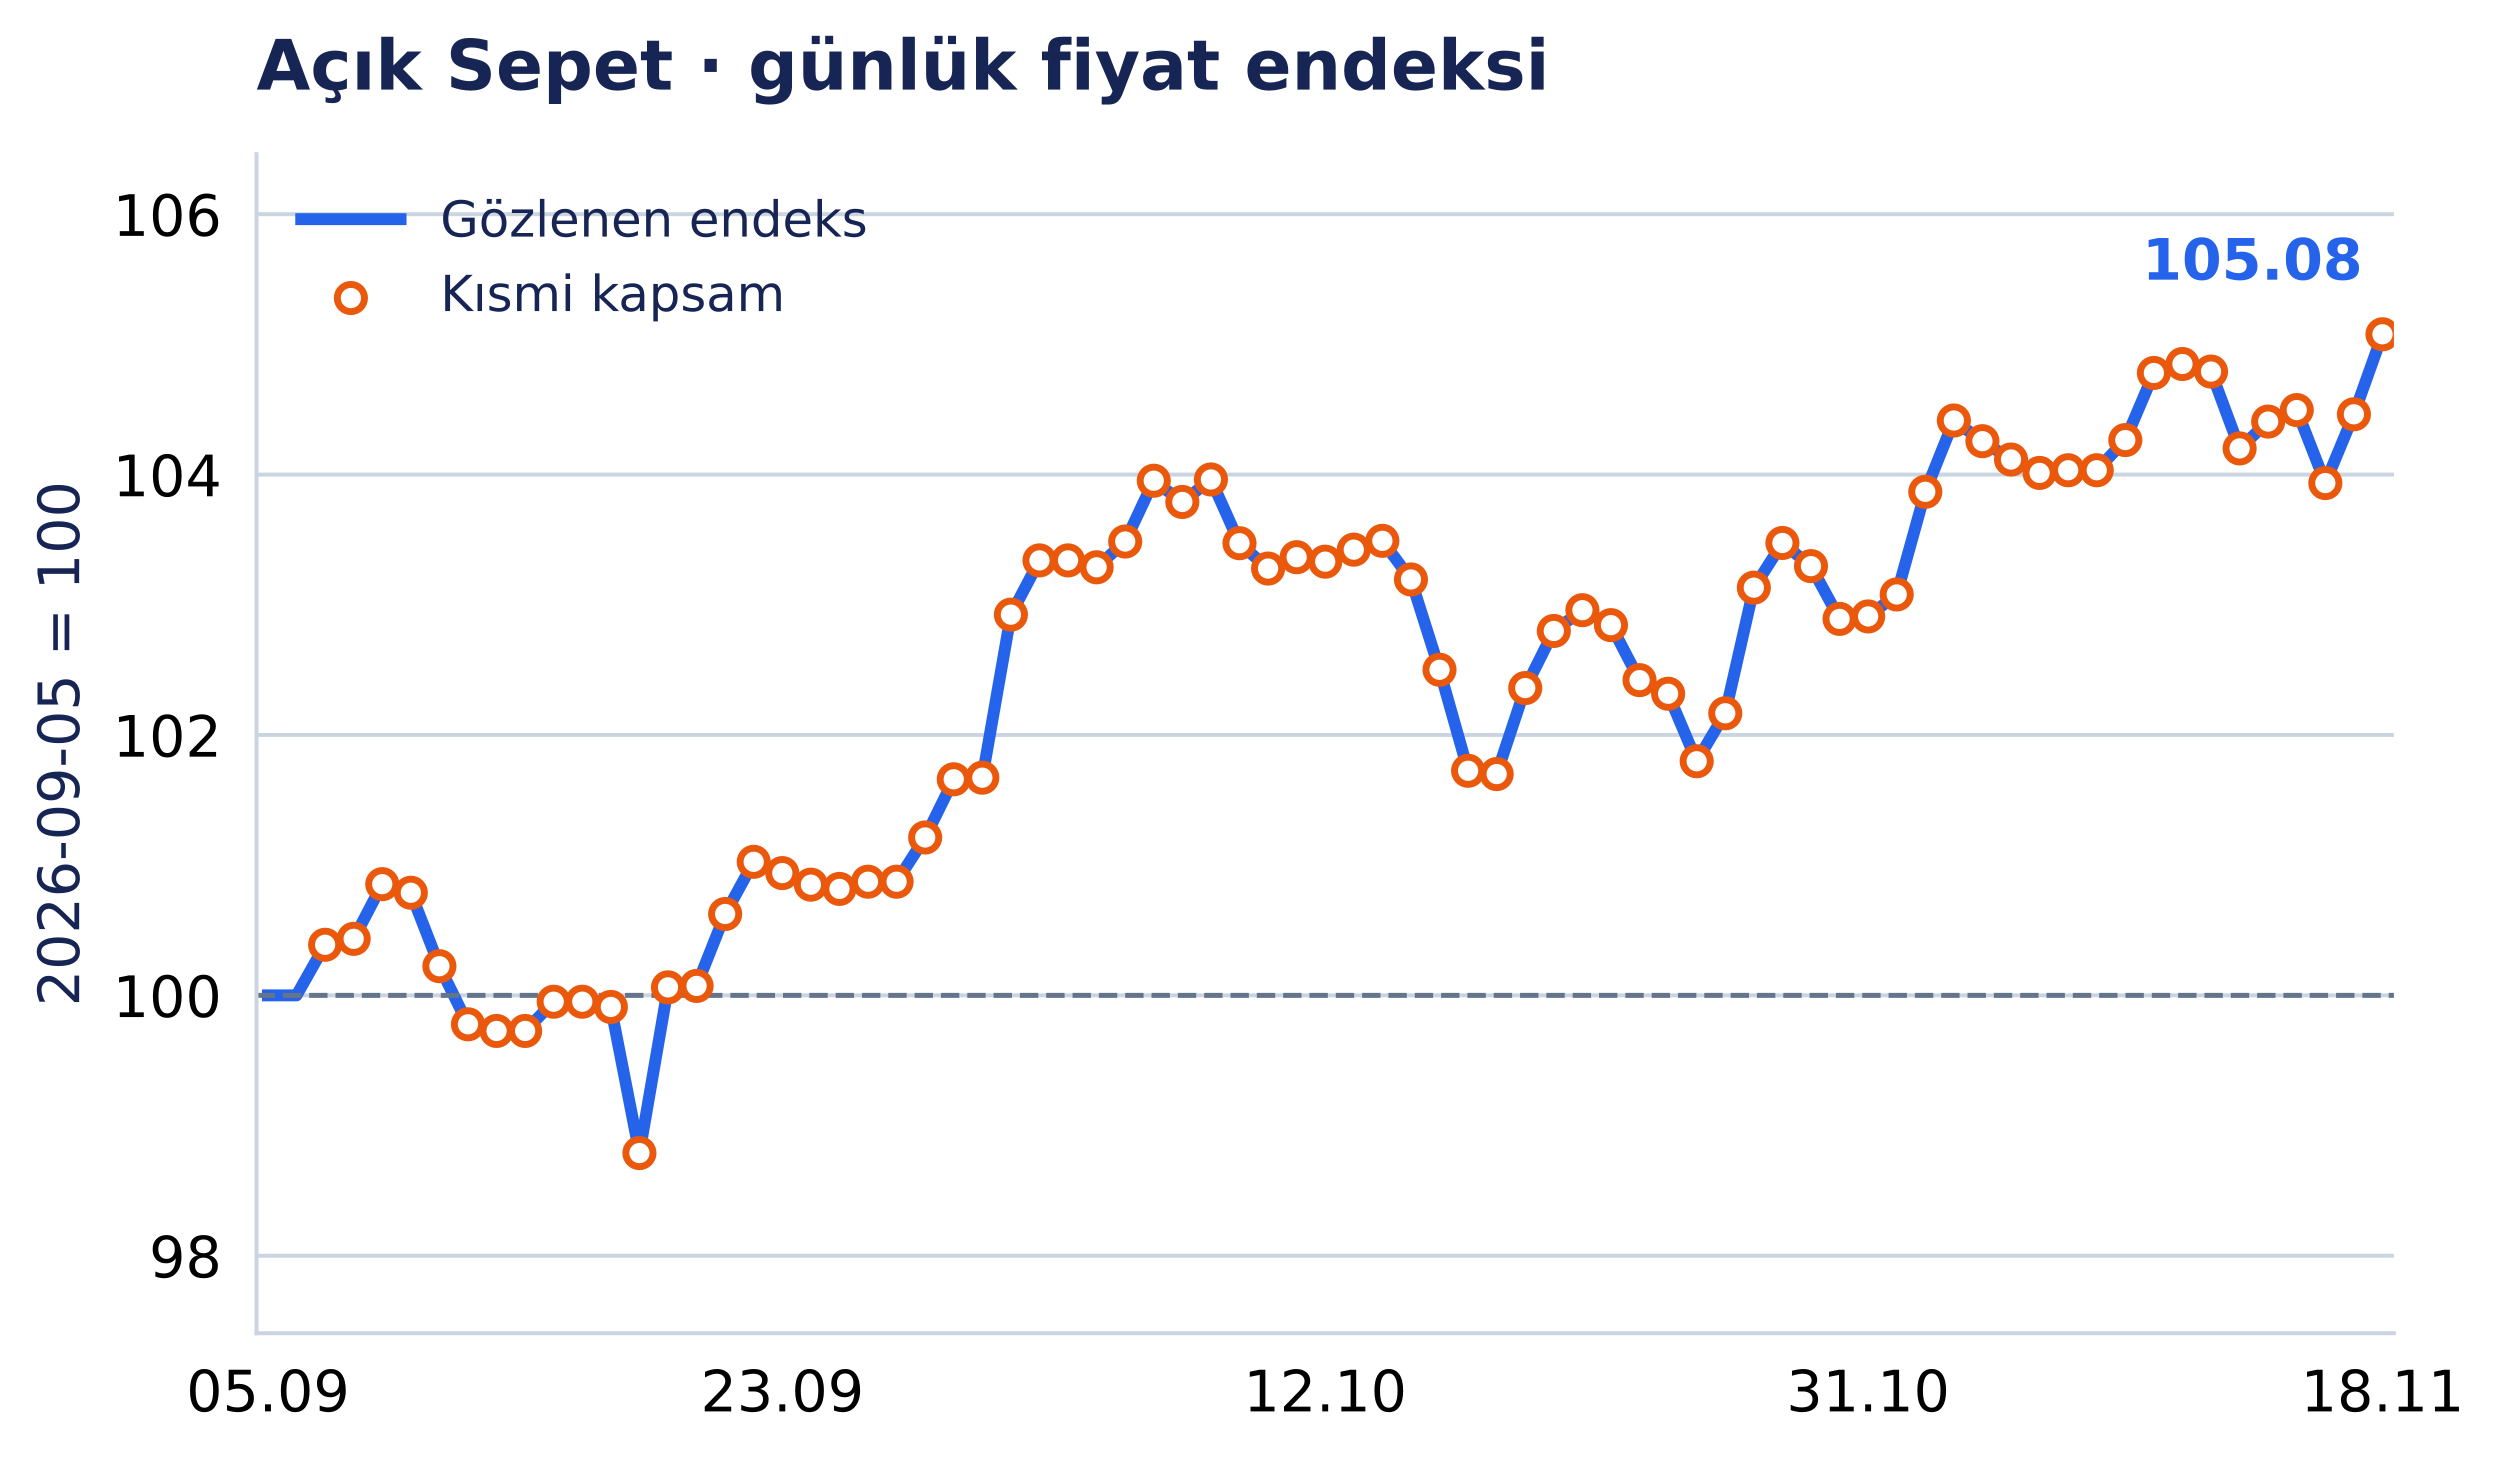
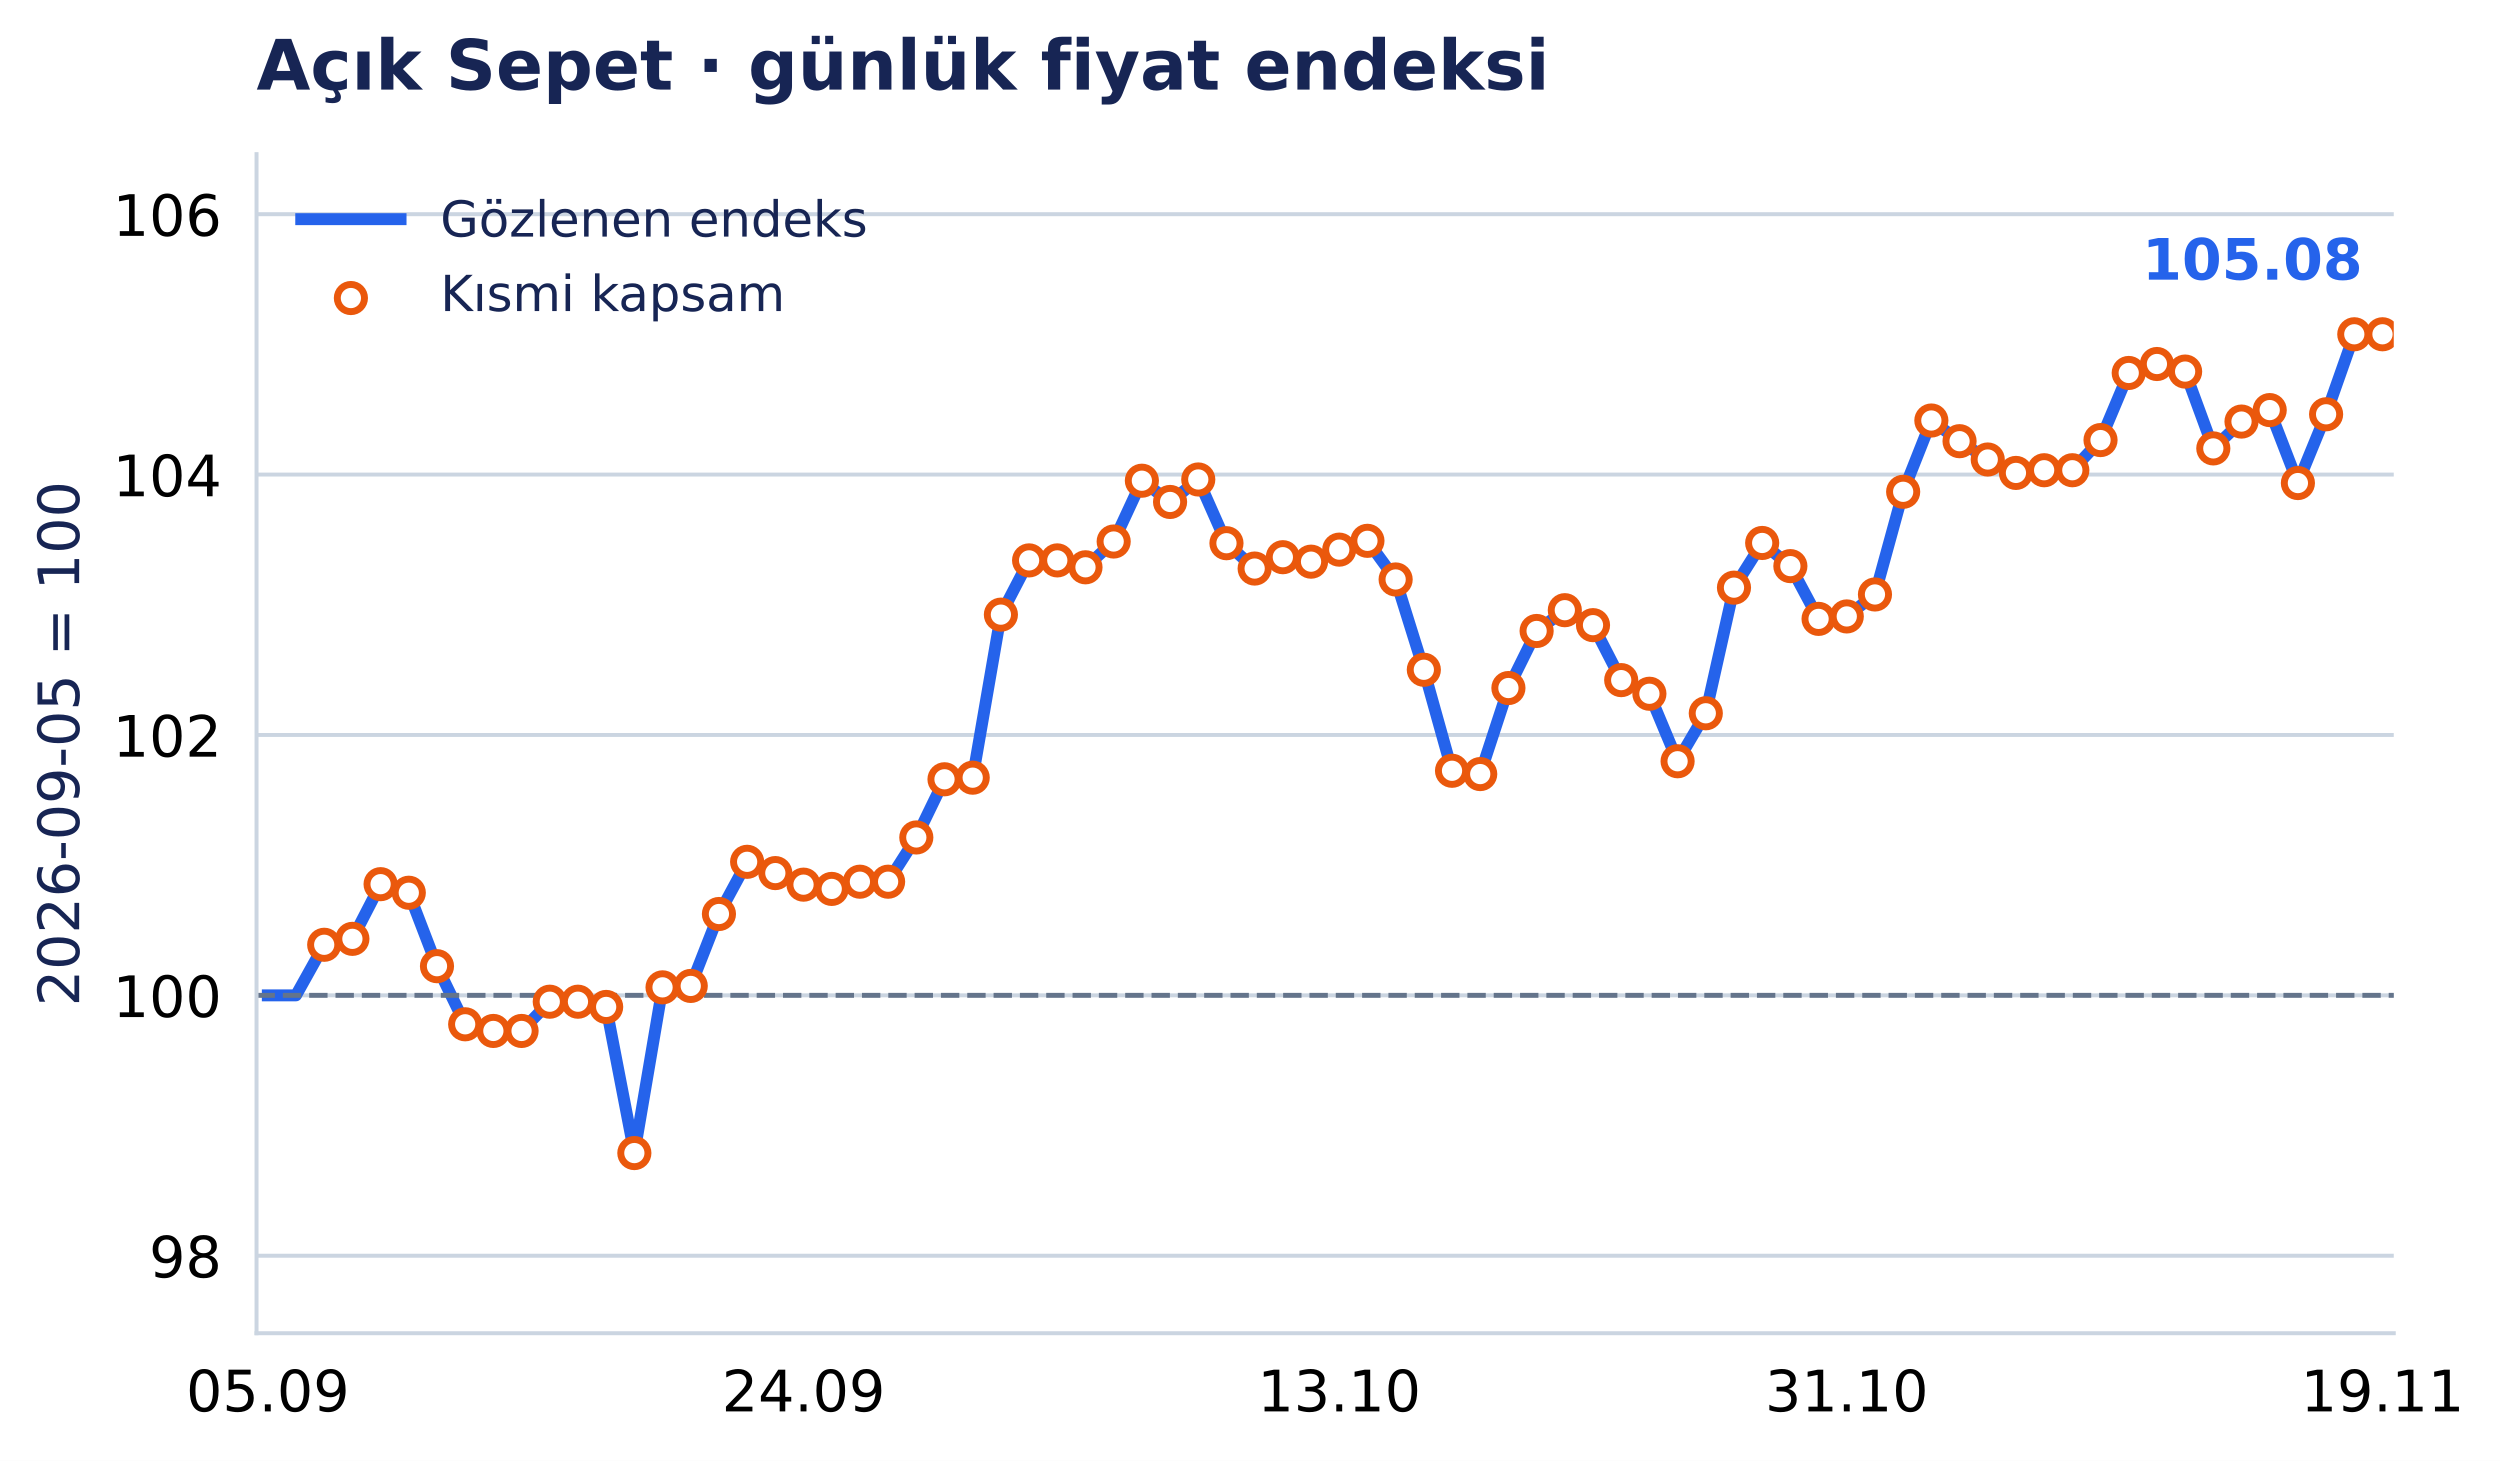
- <svg xmlns="http://www.w3.org/2000/svg" xmlns:xlink="http://www.w3.org/1999/xlink" width="503.359pt" height="294.135pt" viewBox="0 0 503.359 294.135" version="1.1">
+ <svg xmlns="http://www.w3.org/2000/svg" xmlns:xlink="http://www.w3.org/1999/xlink" width="503.361pt" height="294.135pt" viewBox="0 0 503.361 294.135" version="1.1">
  <defs>
    <style type="text/css">*{stroke-linejoin: round; stroke-linecap: butt}</style>
  </defs>
  <g id="figure_1">
    <g id="patch_1">
-       <path d="M 0 294.135 L 503.359 294.135 L 503.359 0 L 0 0 z " style="fill: #ffffff" />
+       <path d="M 0 294.135 L 503.361 294.135 L 503.361 0 L 0 0 z " style="fill: #ffffff" />
    </g>
    <g id="axes_1">
      <g id="patch_2">
-         <path d="M 51.651 268.435 L 481.999 268.435 L 481.999 31.035 L 51.651 31.035 z " style="fill: #ffffff" />
+         <path d="M 51.651 268.435 L 481.971 268.435 L 481.971 31.035 L 51.651 31.035 z " style="fill: #ffffff" />
      </g>
      <g id="matplotlib.axis_1">
        <g id="xtick_1">
          <g id="line2d_1" />
          <g id="text_1">
-             <text style="font-size: 11.5px; font-family: 'DejaVu Sans', 'Bitstream Vera Sans', 'Computer Modern Sans Serif', 'Lucida Grande', 'Verdana', 'Geneva', 'Lucid', 'Arial', 'Helvetica', 'Avant Garde', sans-serif; text-anchor: middle" x="53.952" y="284.172" transform="rotate(-0 53.95195 284.172)">05.09</text>
+             <text style="font-size: 11.5px; font-family: 'DejaVu Sans', 'Bitstream Vera Sans', 'Computer Modern Sans Serif', 'Lucida Grande', 'Verdana', 'Geneva', 'Lucid', 'Arial', 'Helvetica', 'Avant Garde', sans-serif; text-anchor: middle" x="53.921" y="284.172" transform="rotate(-0 53.92144 284.172)">05.09</text>
          </g>
        </g>
        <g id="xtick_2">
          <g id="line2d_2" />
          <g id="text_2">
-             <text style="font-size: 11.5px; font-family: 'DejaVu Sans', 'Bitstream Vera Sans', 'Computer Modern Sans Serif', 'Lucida Grande', 'Verdana', 'Geneva', 'Lucid', 'Arial', 'Helvetica', 'Avant Garde', sans-serif; text-anchor: middle" x="157.512" y="284.172" transform="rotate(-0 157.5117 284.172)">23.09</text>
+             <text style="font-size: 11.5px; font-family: 'DejaVu Sans', 'Bitstream Vera Sans', 'Computer Modern Sans Serif', 'Lucida Grande', 'Verdana', 'Geneva', 'Lucid', 'Arial', 'Helvetica', 'Avant Garde', sans-serif; text-anchor: middle" x="161.785" y="284.172" transform="rotate(-0 161.7853 284.172)">24.09</text>
          </g>
        </g>
        <g id="xtick_3">
          <g id="line2d_3" />
          <g id="text_3">
-             <text style="font-size: 11.5px; font-family: 'DejaVu Sans', 'Bitstream Vera Sans', 'Computer Modern Sans Serif', 'Lucida Grande', 'Verdana', 'Geneva', 'Lucid', 'Arial', 'Helvetica', 'Avant Garde', sans-serif; text-anchor: middle" x="266.825" y="284.172" transform="rotate(-0 266.8249 284.172)">12.10</text>
+             <text style="font-size: 11.5px; font-family: 'DejaVu Sans', 'Bitstream Vera Sans', 'Computer Modern Sans Serif', 'Lucida Grande', 'Verdana', 'Geneva', 'Lucid', 'Arial', 'Helvetica', 'Avant Garde', sans-serif; text-anchor: middle" x="269.649" y="284.172" transform="rotate(-0 269.6492 284.172)">13.10</text>
          </g>
        </g>
        <g id="xtick_4">
          <g id="line2d_4" />
          <g id="text_4">
-             <text style="font-size: 11.5px; font-family: 'DejaVu Sans', 'Bitstream Vera Sans', 'Computer Modern Sans Serif', 'Lucida Grande', 'Verdana', 'Geneva', 'Lucid', 'Arial', 'Helvetica', 'Avant Garde', sans-serif; text-anchor: middle" x="376.138" y="284.172" transform="rotate(-0 376.138 284.172)">31.10</text>
+             <text style="font-size: 11.5px; font-family: 'DejaVu Sans', 'Bitstream Vera Sans', 'Computer Modern Sans Serif', 'Lucida Grande', 'Verdana', 'Geneva', 'Lucid', 'Arial', 'Helvetica', 'Avant Garde', sans-serif; text-anchor: middle" x="371.836" y="284.172" transform="rotate(-0 371.836 284.172)">31.10</text>
          </g>
        </g>
        <g id="xtick_5">
          <g id="line2d_5" />
          <g id="text_5">
-             <text style="font-size: 11.5px; font-family: 'DejaVu Sans', 'Bitstream Vera Sans', 'Computer Modern Sans Serif', 'Lucida Grande', 'Verdana', 'Geneva', 'Lucid', 'Arial', 'Helvetica', 'Avant Garde', sans-serif; text-anchor: middle" x="479.698" y="284.172" transform="rotate(-0 479.6977 284.172)">18.11</text>
+             <text style="font-size: 11.5px; font-family: 'DejaVu Sans', 'Bitstream Vera Sans', 'Computer Modern Sans Serif', 'Lucida Grande', 'Verdana', 'Geneva', 'Lucid', 'Arial', 'Helvetica', 'Avant Garde', sans-serif; text-anchor: middle" x="479.7" y="284.172" transform="rotate(-0 479.6999 284.172)">19.11</text>
          </g>
        </g>
      </g>
      <g id="matplotlib.axis_2">
        <g id="ytick_1">
          <g id="line2d_6">
-             <path d="M 51.651 252.834 L 481.999 252.834 " clip-path="url(#p58b9ca98c9)" style="fill: none; stroke: #cbd5e1; stroke-width: 0.8; stroke-linecap: square" />
+             <path d="M 51.651 252.834 L 481.971 252.834 " clip-path="url(#p510880dede)" style="fill: none; stroke: #cbd5e1; stroke-width: 0.8; stroke-linecap: square" />
          </g>
          <g id="line2d_7" />
          <g id="text_6">
            <text style="font-size: 11.5px; font-family: 'DejaVu Sans', 'Bitstream Vera Sans', 'Computer Modern Sans Serif', 'Lucida Grande', 'Verdana', 'Geneva', 'Lucid', 'Arial', 'Helvetica', 'Avant Garde', sans-serif; text-anchor: end" x="44.651" y="257.203" transform="rotate(-0 44.65062 257.2031)">98</text>
          </g>
        </g>
        <g id="ytick_2">
          <g id="line2d_8">
-             <path d="M 51.651 200.408 L 481.999 200.408 " clip-path="url(#p58b9ca98c9)" style="fill: none; stroke: #cbd5e1; stroke-width: 0.8; stroke-linecap: square" />
+             <path d="M 51.651 200.408 L 481.971 200.408 " clip-path="url(#p510880dede)" style="fill: none; stroke: #cbd5e1; stroke-width: 0.8; stroke-linecap: square" />
          </g>
          <g id="line2d_9" />
          <g id="text_7">
            <text style="font-size: 11.5px; font-family: 'DejaVu Sans', 'Bitstream Vera Sans', 'Computer Modern Sans Serif', 'Lucida Grande', 'Verdana', 'Geneva', 'Lucid', 'Arial', 'Helvetica', 'Avant Garde', sans-serif; text-anchor: end" x="44.651" y="204.776" transform="rotate(-0 44.65062 204.7764)">100</text>
          </g>
        </g>
        <g id="ytick_3">
          <g id="line2d_10">
-             <path d="M 51.651 147.981 L 481.999 147.981 " clip-path="url(#p58b9ca98c9)" style="fill: none; stroke: #cbd5e1; stroke-width: 0.8; stroke-linecap: square" />
+             <path d="M 51.651 147.981 L 481.971 147.981 " clip-path="url(#p510880dede)" style="fill: none; stroke: #cbd5e1; stroke-width: 0.8; stroke-linecap: square" />
          </g>
          <g id="line2d_11" />
          <g id="text_8">
            <text style="font-size: 11.5px; font-family: 'DejaVu Sans', 'Bitstream Vera Sans', 'Computer Modern Sans Serif', 'Lucida Grande', 'Verdana', 'Geneva', 'Lucid', 'Arial', 'Helvetica', 'Avant Garde', sans-serif; text-anchor: end" x="44.651" y="152.35" transform="rotate(-0 44.65062 152.3497)">102</text>
          </g>
        </g>
        <g id="ytick_4">
          <g id="line2d_12">
-             <path d="M 51.651 95.554 L 481.999 95.554 " clip-path="url(#p58b9ca98c9)" style="fill: none; stroke: #cbd5e1; stroke-width: 0.8; stroke-linecap: square" />
+             <path d="M 51.651 95.554 L 481.971 95.554 " clip-path="url(#p510880dede)" style="fill: none; stroke: #cbd5e1; stroke-width: 0.8; stroke-linecap: square" />
          </g>
          <g id="line2d_13" />
          <g id="text_9">
            <text style="font-size: 11.5px; font-family: 'DejaVu Sans', 'Bitstream Vera Sans', 'Computer Modern Sans Serif', 'Lucida Grande', 'Verdana', 'Geneva', 'Lucid', 'Arial', 'Helvetica', 'Avant Garde', sans-serif; text-anchor: end" x="44.651" y="99.923" transform="rotate(-0 44.65062 99.92293)">104</text>
          </g>
        </g>
        <g id="ytick_5">
          <g id="line2d_14">
-             <path d="M 51.651 43.128 L 481.999 43.128 " clip-path="url(#p58b9ca98c9)" style="fill: none; stroke: #cbd5e1; stroke-width: 0.8; stroke-linecap: square" />
+             <path d="M 51.651 43.128 L 481.971 43.128 " clip-path="url(#p510880dede)" style="fill: none; stroke: #cbd5e1; stroke-width: 0.8; stroke-linecap: square" />
          </g>
          <g id="line2d_15" />
          <g id="text_10">
            <text style="font-size: 11.5px; font-family: 'DejaVu Sans', 'Bitstream Vera Sans', 'Computer Modern Sans Serif', 'Lucida Grande', 'Verdana', 'Geneva', 'Lucid', 'Arial', 'Helvetica', 'Avant Garde', sans-serif; text-anchor: end" x="44.651" y="47.496" transform="rotate(-0 44.65062 47.4962)">106</text>
          </g>
        </g>
        <g id="text_11">
          <text style="font-size: 11.5px; font-family: 'DejaVu Sans', 'Bitstream Vera Sans', 'Computer Modern Sans Serif', 'Lucida Grande', 'Verdana', 'Geneva', 'Lucid', 'Arial', 'Helvetica', 'Avant Garde', sans-serif; text-anchor: middle; fill: #172554" x="15.937" y="149.735" transform="rotate(-90 15.93731 149.7347)">2026-09-05 = 100</text>
        </g>
      </g>
      <g id="line2d_16">
-         <path d="M 53.952 200.408 L 59.705 200.408 L 65.459 190.226 L 71.212 189.034 L 76.965 178.022 L 82.719 179.749 L 88.472 194.536 L 94.225 206.235 L 99.979 207.577 L 105.732 207.577 L 111.485 201.687 L 117.238 201.687 L 122.992 202.741 L 128.745 232.165 L 134.498 198.798 L 140.252 198.513 L 146.005 184.03 L 151.758 173.521 L 157.512 175.791 L 163.265 178.121 L 169.018 178.978 L 174.772 177.526 L 180.525 177.526 L 186.278 168.619 L 192.032 156.904 L 197.785 156.582 L 203.538 123.755 L 209.292 112.832 L 215.045 112.832 L 220.798 114.223 L 226.552 109.031 L 232.305 96.789 L 238.058 101.067 L 243.812 96.54 L 249.565 109.371 L 255.318 114.475 L 261.072 112.189 L 266.825 113.088 L 272.578 110.666 L 278.331 108.892 L 284.085 116.672 L 289.838 134.853 L 295.591 155.192 L 301.345 155.856 L 307.098 138.534 L 312.851 127.044 L 318.605 122.858 L 324.358 125.87 L 330.111 136.937 L 335.865 139.684 L 341.618 153.273 L 347.371 143.614 L 353.125 118.321 L 358.878 109.324 L 364.631 113.985 L 370.385 124.609 L 376.138 124.116 L 381.891 119.694 L 387.645 99.02 L 393.398 84.668 L 399.151 88.831 L 404.905 92.519 L 410.658 95.221 L 416.411 94.679 L 422.165 94.679 L 427.918 88.605 L 433.671 75.095 L 439.424 73.291 L 445.178 74.814 L 450.931 90.285 L 456.684 84.88 L 462.438 82.568 L 468.191 97.261 L 473.944 83.415 L 479.698 67.304 " clip-path="url(#p58b9ca98c9)" style="fill: none; stroke: #2563eb; stroke-width: 2.4; stroke-linecap: square" />
+         <path d="M 53.921 200.408 L 59.598 200.408 L 65.276 190.226 L 70.953 189.034 L 76.63 178.022 L 82.307 179.749 L 87.984 194.536 L 93.661 206.235 L 99.338 207.577 L 105.015 207.577 L 110.692 201.687 L 116.369 201.687 L 122.046 202.741 L 127.723 232.165 L 133.4 198.798 L 139.077 198.513 L 144.754 184.03 L 150.431 173.521 L 156.108 175.791 L 161.785 178.121 L 167.462 178.978 L 173.139 177.526 L 178.816 177.526 L 184.494 168.619 L 190.171 156.904 L 195.848 156.582 L 201.525 123.755 L 207.202 112.832 L 212.879 112.832 L 218.556 114.223 L 224.233 109.031 L 229.91 96.789 L 235.587 101.067 L 241.264 96.54 L 246.941 109.371 L 252.618 114.475 L 258.295 112.189 L 263.972 113.088 L 269.649 110.666 L 275.326 108.892 L 281.003 116.672 L 286.68 134.853 L 292.357 155.192 L 298.034 155.856 L 303.711 138.534 L 309.389 127.044 L 315.066 122.858 L 320.743 125.87 L 326.42 136.937 L 332.097 139.684 L 337.774 153.273 L 343.451 143.614 L 349.128 118.321 L 354.805 109.324 L 360.482 113.985 L 366.159 124.609 L 371.836 124.116 L 377.513 119.694 L 383.19 99.02 L 388.867 84.668 L 394.544 88.831 L 400.221 92.519 L 405.898 95.221 L 411.575 94.679 L 417.252 94.679 L 422.929 88.605 L 428.606 75.095 L 434.284 73.291 L 439.961 74.814 L 445.638 90.285 L 451.315 84.88 L 456.992 82.568 L 462.669 97.261 L 468.346 83.415 L 474.023 67.304 L 479.7 67.304 " clip-path="url(#p510880dede)" style="fill: none; stroke: #2563eb; stroke-width: 2.4; stroke-linecap: square" />
      </g>
      <g id="line2d_17">
-         <path d="M 51.651 200.408 L 481.999 200.408 " clip-path="url(#p58b9ca98c9)" style="fill: none; stroke-dasharray: 3.7,1.6; stroke-dashoffset: 0; stroke: #64748b" />
+         <path d="M 51.651 200.408 L 481.971 200.408 " clip-path="url(#p510880dede)" style="fill: none; stroke-dasharray: 3.7,1.6; stroke-dashoffset: 0; stroke: #64748b" />
      </g>
      <g id="patch_3">
        <path d="M 51.651 268.435 L 51.651 31.035 " style="fill: none; stroke: #cbd5e1; stroke-width: 0.8; stroke-linejoin: miter; stroke-linecap: square" />
      </g>
      <g id="patch_4">
-         <path d="M 51.651 268.435 L 481.999 268.435 " style="fill: none; stroke: #cbd5e1; stroke-width: 0.8; stroke-linejoin: miter; stroke-linecap: square" />
+         <path d="M 51.651 268.435 L 481.971 268.435 " style="fill: none; stroke: #cbd5e1; stroke-width: 0.8; stroke-linejoin: miter; stroke-linecap: square" />
      </g>
      <g id="PathCollection_1">
        <defs>
          <path id="m3957c04aab" d="M 0 2.739 C 0.726 2.739 1.423 2.45 1.936 1.936 C 2.45 1.423 2.739 0.726 2.739 0 C 2.739 -0.726 2.45 -1.423 1.936 -1.936 C 1.423 -2.45 0.726 -2.739 0 -2.739 C -0.726 -2.739 -1.423 -2.45 -1.936 -1.936 C -2.45 -1.423 -2.739 -0.726 -2.739 0 C -2.739 0.726 -2.45 1.423 -1.936 1.936 C -1.423 2.45 -0.726 2.739 0 2.739 z " style="stroke: #ea580c; stroke-width: 1.4" />
        </defs>
-         <g clip-path="url(#p58b9ca98c9)">
-           <use xlink:href="#m3957c04aab" x="65.459" y="190.226" style="fill: #ffffff; stroke: #ea580c; stroke-width: 1.4" />
-           <use xlink:href="#m3957c04aab" x="71.212" y="189.034" style="fill: #ffffff; stroke: #ea580c; stroke-width: 1.4" />
-           <use xlink:href="#m3957c04aab" x="76.965" y="178.022" style="fill: #ffffff; stroke: #ea580c; stroke-width: 1.4" />
-           <use xlink:href="#m3957c04aab" x="82.719" y="179.749" style="fill: #ffffff; stroke: #ea580c; stroke-width: 1.4" />
-           <use xlink:href="#m3957c04aab" x="88.472" y="194.536" style="fill: #ffffff; stroke: #ea580c; stroke-width: 1.4" />
-           <use xlink:href="#m3957c04aab" x="94.225" y="206.235" style="fill: #ffffff; stroke: #ea580c; stroke-width: 1.4" />
-           <use xlink:href="#m3957c04aab" x="99.979" y="207.577" style="fill: #ffffff; stroke: #ea580c; stroke-width: 1.4" />
-           <use xlink:href="#m3957c04aab" x="105.732" y="207.577" style="fill: #ffffff; stroke: #ea580c; stroke-width: 1.4" />
-           <use xlink:href="#m3957c04aab" x="111.485" y="201.687" style="fill: #ffffff; stroke: #ea580c; stroke-width: 1.4" />
-           <use xlink:href="#m3957c04aab" x="117.238" y="201.687" style="fill: #ffffff; stroke: #ea580c; stroke-width: 1.4" />
-           <use xlink:href="#m3957c04aab" x="122.992" y="202.741" style="fill: #ffffff; stroke: #ea580c; stroke-width: 1.4" />
-           <use xlink:href="#m3957c04aab" x="128.745" y="232.165" style="fill: #ffffff; stroke: #ea580c; stroke-width: 1.4" />
-           <use xlink:href="#m3957c04aab" x="134.498" y="198.798" style="fill: #ffffff; stroke: #ea580c; stroke-width: 1.4" />
-           <use xlink:href="#m3957c04aab" x="140.252" y="198.513" style="fill: #ffffff; stroke: #ea580c; stroke-width: 1.4" />
-           <use xlink:href="#m3957c04aab" x="146.005" y="184.03" style="fill: #ffffff; stroke: #ea580c; stroke-width: 1.4" />
-           <use xlink:href="#m3957c04aab" x="151.758" y="173.521" style="fill: #ffffff; stroke: #ea580c; stroke-width: 1.4" />
-           <use xlink:href="#m3957c04aab" x="157.512" y="175.791" style="fill: #ffffff; stroke: #ea580c; stroke-width: 1.4" />
-           <use xlink:href="#m3957c04aab" x="163.265" y="178.121" style="fill: #ffffff; stroke: #ea580c; stroke-width: 1.4" />
-           <use xlink:href="#m3957c04aab" x="169.018" y="178.978" style="fill: #ffffff; stroke: #ea580c; stroke-width: 1.4" />
-           <use xlink:href="#m3957c04aab" x="174.772" y="177.526" style="fill: #ffffff; stroke: #ea580c; stroke-width: 1.4" />
-           <use xlink:href="#m3957c04aab" x="180.525" y="177.526" style="fill: #ffffff; stroke: #ea580c; stroke-width: 1.4" />
-           <use xlink:href="#m3957c04aab" x="186.278" y="168.619" style="fill: #ffffff; stroke: #ea580c; stroke-width: 1.4" />
-           <use xlink:href="#m3957c04aab" x="192.032" y="156.904" style="fill: #ffffff; stroke: #ea580c; stroke-width: 1.4" />
-           <use xlink:href="#m3957c04aab" x="197.785" y="156.582" style="fill: #ffffff; stroke: #ea580c; stroke-width: 1.4" />
-           <use xlink:href="#m3957c04aab" x="203.538" y="123.755" style="fill: #ffffff; stroke: #ea580c; stroke-width: 1.4" />
-           <use xlink:href="#m3957c04aab" x="209.292" y="112.832" style="fill: #ffffff; stroke: #ea580c; stroke-width: 1.4" />
-           <use xlink:href="#m3957c04aab" x="215.045" y="112.832" style="fill: #ffffff; stroke: #ea580c; stroke-width: 1.4" />
-           <use xlink:href="#m3957c04aab" x="220.798" y="114.223" style="fill: #ffffff; stroke: #ea580c; stroke-width: 1.4" />
-           <use xlink:href="#m3957c04aab" x="226.552" y="109.031" style="fill: #ffffff; stroke: #ea580c; stroke-width: 1.4" />
-           <use xlink:href="#m3957c04aab" x="232.305" y="96.789" style="fill: #ffffff; stroke: #ea580c; stroke-width: 1.4" />
-           <use xlink:href="#m3957c04aab" x="238.058" y="101.067" style="fill: #ffffff; stroke: #ea580c; stroke-width: 1.4" />
-           <use xlink:href="#m3957c04aab" x="243.812" y="96.54" style="fill: #ffffff; stroke: #ea580c; stroke-width: 1.4" />
-           <use xlink:href="#m3957c04aab" x="249.565" y="109.371" style="fill: #ffffff; stroke: #ea580c; stroke-width: 1.4" />
-           <use xlink:href="#m3957c04aab" x="255.318" y="114.475" style="fill: #ffffff; stroke: #ea580c; stroke-width: 1.4" />
-           <use xlink:href="#m3957c04aab" x="261.072" y="112.189" style="fill: #ffffff; stroke: #ea580c; stroke-width: 1.4" />
-           <use xlink:href="#m3957c04aab" x="266.825" y="113.088" style="fill: #ffffff; stroke: #ea580c; stroke-width: 1.4" />
-           <use xlink:href="#m3957c04aab" x="272.578" y="110.666" style="fill: #ffffff; stroke: #ea580c; stroke-width: 1.4" />
-           <use xlink:href="#m3957c04aab" x="278.331" y="108.892" style="fill: #ffffff; stroke: #ea580c; stroke-width: 1.4" />
-           <use xlink:href="#m3957c04aab" x="284.085" y="116.672" style="fill: #ffffff; stroke: #ea580c; stroke-width: 1.4" />
-           <use xlink:href="#m3957c04aab" x="289.838" y="134.853" style="fill: #ffffff; stroke: #ea580c; stroke-width: 1.4" />
-           <use xlink:href="#m3957c04aab" x="295.591" y="155.192" style="fill: #ffffff; stroke: #ea580c; stroke-width: 1.4" />
-           <use xlink:href="#m3957c04aab" x="301.345" y="155.856" style="fill: #ffffff; stroke: #ea580c; stroke-width: 1.4" />
-           <use xlink:href="#m3957c04aab" x="307.098" y="138.534" style="fill: #ffffff; stroke: #ea580c; stroke-width: 1.4" />
-           <use xlink:href="#m3957c04aab" x="312.851" y="127.044" style="fill: #ffffff; stroke: #ea580c; stroke-width: 1.4" />
-           <use xlink:href="#m3957c04aab" x="318.605" y="122.858" style="fill: #ffffff; stroke: #ea580c; stroke-width: 1.4" />
-           <use xlink:href="#m3957c04aab" x="324.358" y="125.87" style="fill: #ffffff; stroke: #ea580c; stroke-width: 1.4" />
-           <use xlink:href="#m3957c04aab" x="330.111" y="136.937" style="fill: #ffffff; stroke: #ea580c; stroke-width: 1.4" />
-           <use xlink:href="#m3957c04aab" x="335.865" y="139.684" style="fill: #ffffff; stroke: #ea580c; stroke-width: 1.4" />
-           <use xlink:href="#m3957c04aab" x="341.618" y="153.273" style="fill: #ffffff; stroke: #ea580c; stroke-width: 1.4" />
-           <use xlink:href="#m3957c04aab" x="347.371" y="143.614" style="fill: #ffffff; stroke: #ea580c; stroke-width: 1.4" />
-           <use xlink:href="#m3957c04aab" x="353.125" y="118.321" style="fill: #ffffff; stroke: #ea580c; stroke-width: 1.4" />
-           <use xlink:href="#m3957c04aab" x="358.878" y="109.324" style="fill: #ffffff; stroke: #ea580c; stroke-width: 1.4" />
-           <use xlink:href="#m3957c04aab" x="364.631" y="113.985" style="fill: #ffffff; stroke: #ea580c; stroke-width: 1.4" />
-           <use xlink:href="#m3957c04aab" x="370.385" y="124.609" style="fill: #ffffff; stroke: #ea580c; stroke-width: 1.4" />
-           <use xlink:href="#m3957c04aab" x="376.138" y="124.116" style="fill: #ffffff; stroke: #ea580c; stroke-width: 1.4" />
-           <use xlink:href="#m3957c04aab" x="381.891" y="119.694" style="fill: #ffffff; stroke: #ea580c; stroke-width: 1.4" />
-           <use xlink:href="#m3957c04aab" x="387.645" y="99.02" style="fill: #ffffff; stroke: #ea580c; stroke-width: 1.4" />
-           <use xlink:href="#m3957c04aab" x="393.398" y="84.668" style="fill: #ffffff; stroke: #ea580c; stroke-width: 1.4" />
-           <use xlink:href="#m3957c04aab" x="399.151" y="88.831" style="fill: #ffffff; stroke: #ea580c; stroke-width: 1.4" />
-           <use xlink:href="#m3957c04aab" x="404.905" y="92.519" style="fill: #ffffff; stroke: #ea580c; stroke-width: 1.4" />
-           <use xlink:href="#m3957c04aab" x="410.658" y="95.221" style="fill: #ffffff; stroke: #ea580c; stroke-width: 1.4" />
-           <use xlink:href="#m3957c04aab" x="416.411" y="94.679" style="fill: #ffffff; stroke: #ea580c; stroke-width: 1.4" />
-           <use xlink:href="#m3957c04aab" x="422.165" y="94.679" style="fill: #ffffff; stroke: #ea580c; stroke-width: 1.4" />
-           <use xlink:href="#m3957c04aab" x="427.918" y="88.605" style="fill: #ffffff; stroke: #ea580c; stroke-width: 1.4" />
-           <use xlink:href="#m3957c04aab" x="433.671" y="75.095" style="fill: #ffffff; stroke: #ea580c; stroke-width: 1.4" />
-           <use xlink:href="#m3957c04aab" x="439.424" y="73.291" style="fill: #ffffff; stroke: #ea580c; stroke-width: 1.4" />
-           <use xlink:href="#m3957c04aab" x="445.178" y="74.814" style="fill: #ffffff; stroke: #ea580c; stroke-width: 1.4" />
-           <use xlink:href="#m3957c04aab" x="450.931" y="90.285" style="fill: #ffffff; stroke: #ea580c; stroke-width: 1.4" />
-           <use xlink:href="#m3957c04aab" x="456.684" y="84.88" style="fill: #ffffff; stroke: #ea580c; stroke-width: 1.4" />
-           <use xlink:href="#m3957c04aab" x="462.438" y="82.568" style="fill: #ffffff; stroke: #ea580c; stroke-width: 1.4" />
-           <use xlink:href="#m3957c04aab" x="468.191" y="97.261" style="fill: #ffffff; stroke: #ea580c; stroke-width: 1.4" />
-           <use xlink:href="#m3957c04aab" x="473.944" y="83.415" style="fill: #ffffff; stroke: #ea580c; stroke-width: 1.4" />
-           <use xlink:href="#m3957c04aab" x="479.698" y="67.304" style="fill: #ffffff; stroke: #ea580c; stroke-width: 1.4" />
+         <g clip-path="url(#p510880dede)">
+           <use xlink:href="#m3957c04aab" x="65.276" y="190.226" style="fill: #ffffff; stroke: #ea580c; stroke-width: 1.4" />
+           <use xlink:href="#m3957c04aab" x="70.953" y="189.034" style="fill: #ffffff; stroke: #ea580c; stroke-width: 1.4" />
+           <use xlink:href="#m3957c04aab" x="76.63" y="178.022" style="fill: #ffffff; stroke: #ea580c; stroke-width: 1.4" />
+           <use xlink:href="#m3957c04aab" x="82.307" y="179.749" style="fill: #ffffff; stroke: #ea580c; stroke-width: 1.4" />
+           <use xlink:href="#m3957c04aab" x="87.984" y="194.536" style="fill: #ffffff; stroke: #ea580c; stroke-width: 1.4" />
+           <use xlink:href="#m3957c04aab" x="93.661" y="206.235" style="fill: #ffffff; stroke: #ea580c; stroke-width: 1.4" />
+           <use xlink:href="#m3957c04aab" x="99.338" y="207.577" style="fill: #ffffff; stroke: #ea580c; stroke-width: 1.4" />
+           <use xlink:href="#m3957c04aab" x="105.015" y="207.577" style="fill: #ffffff; stroke: #ea580c; stroke-width: 1.4" />
+           <use xlink:href="#m3957c04aab" x="110.692" y="201.687" style="fill: #ffffff; stroke: #ea580c; stroke-width: 1.4" />
+           <use xlink:href="#m3957c04aab" x="116.369" y="201.687" style="fill: #ffffff; stroke: #ea580c; stroke-width: 1.4" />
+           <use xlink:href="#m3957c04aab" x="122.046" y="202.741" style="fill: #ffffff; stroke: #ea580c; stroke-width: 1.4" />
+           <use xlink:href="#m3957c04aab" x="127.723" y="232.165" style="fill: #ffffff; stroke: #ea580c; stroke-width: 1.4" />
+           <use xlink:href="#m3957c04aab" x="133.4" y="198.798" style="fill: #ffffff; stroke: #ea580c; stroke-width: 1.4" />
+           <use xlink:href="#m3957c04aab" x="139.077" y="198.513" style="fill: #ffffff; stroke: #ea580c; stroke-width: 1.4" />
+           <use xlink:href="#m3957c04aab" x="144.754" y="184.03" style="fill: #ffffff; stroke: #ea580c; stroke-width: 1.4" />
+           <use xlink:href="#m3957c04aab" x="150.431" y="173.521" style="fill: #ffffff; stroke: #ea580c; stroke-width: 1.4" />
+           <use xlink:href="#m3957c04aab" x="156.108" y="175.791" style="fill: #ffffff; stroke: #ea580c; stroke-width: 1.4" />
+           <use xlink:href="#m3957c04aab" x="161.785" y="178.121" style="fill: #ffffff; stroke: #ea580c; stroke-width: 1.4" />
+           <use xlink:href="#m3957c04aab" x="167.462" y="178.978" style="fill: #ffffff; stroke: #ea580c; stroke-width: 1.4" />
+           <use xlink:href="#m3957c04aab" x="173.139" y="177.526" style="fill: #ffffff; stroke: #ea580c; stroke-width: 1.4" />
+           <use xlink:href="#m3957c04aab" x="178.816" y="177.526" style="fill: #ffffff; stroke: #ea580c; stroke-width: 1.4" />
+           <use xlink:href="#m3957c04aab" x="184.494" y="168.619" style="fill: #ffffff; stroke: #ea580c; stroke-width: 1.4" />
+           <use xlink:href="#m3957c04aab" x="190.171" y="156.904" style="fill: #ffffff; stroke: #ea580c; stroke-width: 1.4" />
+           <use xlink:href="#m3957c04aab" x="195.848" y="156.582" style="fill: #ffffff; stroke: #ea580c; stroke-width: 1.4" />
+           <use xlink:href="#m3957c04aab" x="201.525" y="123.755" style="fill: #ffffff; stroke: #ea580c; stroke-width: 1.4" />
+           <use xlink:href="#m3957c04aab" x="207.202" y="112.832" style="fill: #ffffff; stroke: #ea580c; stroke-width: 1.4" />
+           <use xlink:href="#m3957c04aab" x="212.879" y="112.832" style="fill: #ffffff; stroke: #ea580c; stroke-width: 1.4" />
+           <use xlink:href="#m3957c04aab" x="218.556" y="114.223" style="fill: #ffffff; stroke: #ea580c; stroke-width: 1.4" />
+           <use xlink:href="#m3957c04aab" x="224.233" y="109.031" style="fill: #ffffff; stroke: #ea580c; stroke-width: 1.4" />
+           <use xlink:href="#m3957c04aab" x="229.91" y="96.789" style="fill: #ffffff; stroke: #ea580c; stroke-width: 1.4" />
+           <use xlink:href="#m3957c04aab" x="235.587" y="101.067" style="fill: #ffffff; stroke: #ea580c; stroke-width: 1.4" />
+           <use xlink:href="#m3957c04aab" x="241.264" y="96.54" style="fill: #ffffff; stroke: #ea580c; stroke-width: 1.4" />
+           <use xlink:href="#m3957c04aab" x="246.941" y="109.371" style="fill: #ffffff; stroke: #ea580c; stroke-width: 1.4" />
+           <use xlink:href="#m3957c04aab" x="252.618" y="114.475" style="fill: #ffffff; stroke: #ea580c; stroke-width: 1.4" />
+           <use xlink:href="#m3957c04aab" x="258.295" y="112.189" style="fill: #ffffff; stroke: #ea580c; stroke-width: 1.4" />
+           <use xlink:href="#m3957c04aab" x="263.972" y="113.088" style="fill: #ffffff; stroke: #ea580c; stroke-width: 1.4" />
+           <use xlink:href="#m3957c04aab" x="269.649" y="110.666" style="fill: #ffffff; stroke: #ea580c; stroke-width: 1.4" />
+           <use xlink:href="#m3957c04aab" x="275.326" y="108.892" style="fill: #ffffff; stroke: #ea580c; stroke-width: 1.4" />
+           <use xlink:href="#m3957c04aab" x="281.003" y="116.672" style="fill: #ffffff; stroke: #ea580c; stroke-width: 1.4" />
+           <use xlink:href="#m3957c04aab" x="286.68" y="134.853" style="fill: #ffffff; stroke: #ea580c; stroke-width: 1.4" />
+           <use xlink:href="#m3957c04aab" x="292.357" y="155.192" style="fill: #ffffff; stroke: #ea580c; stroke-width: 1.4" />
+           <use xlink:href="#m3957c04aab" x="298.034" y="155.856" style="fill: #ffffff; stroke: #ea580c; stroke-width: 1.4" />
+           <use xlink:href="#m3957c04aab" x="303.711" y="138.534" style="fill: #ffffff; stroke: #ea580c; stroke-width: 1.4" />
+           <use xlink:href="#m3957c04aab" x="309.389" y="127.044" style="fill: #ffffff; stroke: #ea580c; stroke-width: 1.4" />
+           <use xlink:href="#m3957c04aab" x="315.066" y="122.858" style="fill: #ffffff; stroke: #ea580c; stroke-width: 1.4" />
+           <use xlink:href="#m3957c04aab" x="320.743" y="125.87" style="fill: #ffffff; stroke: #ea580c; stroke-width: 1.4" />
+           <use xlink:href="#m3957c04aab" x="326.42" y="136.937" style="fill: #ffffff; stroke: #ea580c; stroke-width: 1.4" />
+           <use xlink:href="#m3957c04aab" x="332.097" y="139.684" style="fill: #ffffff; stroke: #ea580c; stroke-width: 1.4" />
+           <use xlink:href="#m3957c04aab" x="337.774" y="153.273" style="fill: #ffffff; stroke: #ea580c; stroke-width: 1.4" />
+           <use xlink:href="#m3957c04aab" x="343.451" y="143.614" style="fill: #ffffff; stroke: #ea580c; stroke-width: 1.4" />
+           <use xlink:href="#m3957c04aab" x="349.128" y="118.321" style="fill: #ffffff; stroke: #ea580c; stroke-width: 1.4" />
+           <use xlink:href="#m3957c04aab" x="354.805" y="109.324" style="fill: #ffffff; stroke: #ea580c; stroke-width: 1.4" />
+           <use xlink:href="#m3957c04aab" x="360.482" y="113.985" style="fill: #ffffff; stroke: #ea580c; stroke-width: 1.4" />
+           <use xlink:href="#m3957c04aab" x="366.159" y="124.609" style="fill: #ffffff; stroke: #ea580c; stroke-width: 1.4" />
+           <use xlink:href="#m3957c04aab" x="371.836" y="124.116" style="fill: #ffffff; stroke: #ea580c; stroke-width: 1.4" />
+           <use xlink:href="#m3957c04aab" x="377.513" y="119.694" style="fill: #ffffff; stroke: #ea580c; stroke-width: 1.4" />
+           <use xlink:href="#m3957c04aab" x="383.19" y="99.02" style="fill: #ffffff; stroke: #ea580c; stroke-width: 1.4" />
+           <use xlink:href="#m3957c04aab" x="388.867" y="84.668" style="fill: #ffffff; stroke: #ea580c; stroke-width: 1.4" />
+           <use xlink:href="#m3957c04aab" x="394.544" y="88.831" style="fill: #ffffff; stroke: #ea580c; stroke-width: 1.4" />
+           <use xlink:href="#m3957c04aab" x="400.221" y="92.519" style="fill: #ffffff; stroke: #ea580c; stroke-width: 1.4" />
+           <use xlink:href="#m3957c04aab" x="405.898" y="95.221" style="fill: #ffffff; stroke: #ea580c; stroke-width: 1.4" />
+           <use xlink:href="#m3957c04aab" x="411.575" y="94.679" style="fill: #ffffff; stroke: #ea580c; stroke-width: 1.4" />
+           <use xlink:href="#m3957c04aab" x="417.252" y="94.679" style="fill: #ffffff; stroke: #ea580c; stroke-width: 1.4" />
+           <use xlink:href="#m3957c04aab" x="422.929" y="88.605" style="fill: #ffffff; stroke: #ea580c; stroke-width: 1.4" />
+           <use xlink:href="#m3957c04aab" x="428.606" y="75.095" style="fill: #ffffff; stroke: #ea580c; stroke-width: 1.4" />
+           <use xlink:href="#m3957c04aab" x="434.284" y="73.291" style="fill: #ffffff; stroke: #ea580c; stroke-width: 1.4" />
+           <use xlink:href="#m3957c04aab" x="439.961" y="74.814" style="fill: #ffffff; stroke: #ea580c; stroke-width: 1.4" />
+           <use xlink:href="#m3957c04aab" x="445.638" y="90.285" style="fill: #ffffff; stroke: #ea580c; stroke-width: 1.4" />
+           <use xlink:href="#m3957c04aab" x="451.315" y="84.88" style="fill: #ffffff; stroke: #ea580c; stroke-width: 1.4" />
+           <use xlink:href="#m3957c04aab" x="456.992" y="82.568" style="fill: #ffffff; stroke: #ea580c; stroke-width: 1.4" />
+           <use xlink:href="#m3957c04aab" x="462.669" y="97.261" style="fill: #ffffff; stroke: #ea580c; stroke-width: 1.4" />
+           <use xlink:href="#m3957c04aab" x="468.346" y="83.415" style="fill: #ffffff; stroke: #ea580c; stroke-width: 1.4" />
+           <use xlink:href="#m3957c04aab" x="474.023" y="67.304" style="fill: #ffffff; stroke: #ea580c; stroke-width: 1.4" />
+           <use xlink:href="#m3957c04aab" x="479.7" y="67.304" style="fill: #ffffff; stroke: #ea580c; stroke-width: 1.4" />
        </g>
      </g>
      <g id="text_12">
-         <text style="font-weight: 700; font-size: 11.5px; font-family: 'DejaVu Sans', 'Bitstream Vera Sans', 'Computer Modern Sans Serif', 'Lucida Grande', 'Verdana', 'Geneva', 'Lucid', 'Arial', 'Helvetica', 'Avant Garde', sans-serif; text-anchor: end; fill: #2563eb" x="475.698" y="56.304" transform="rotate(-0 475.6977 56.30413)">105.08</text>
+         <text style="font-weight: 700; font-size: 11.5px; font-family: 'DejaVu Sans', 'Bitstream Vera Sans', 'Computer Modern Sans Serif', 'Lucida Grande', 'Verdana', 'Geneva', 'Lucid', 'Arial', 'Helvetica', 'Avant Garde', sans-serif; text-anchor: end; fill: #2563eb" x="475.7" y="56.304" transform="rotate(-0 475.6999 56.30413)">105.08</text>
      </g>
      <g id="text_13">
        <text style="font-weight: 700; font-size: 14px; font-family: 'DejaVu Sans', 'Bitstream Vera Sans', 'Computer Modern Sans Serif', 'Lucida Grande', 'Verdana', 'Geneva', 'Lucid', 'Arial', 'Helvetica', 'Avant Garde', sans-serif; text-anchor: start; fill: #172554" x="51.651" y="18.035" transform="rotate(-0 51.65062 18.03469)">Açık Sepet · günlük fiyat endeksi</text>
      </g>
      <g id="legend_1">
        <g id="line2d_18">
          <path d="M 60.651 44.133 L 70.651 44.133 L 80.651 44.133 " style="fill: none; stroke: #2563eb; stroke-width: 2.4; stroke-linecap: square" />
        </g>
        <g id="text_14">
          <text style="font-size: 10px; font-family: 'DejaVu Sans', 'Bitstream Vera Sans', 'Computer Modern Sans Serif', 'Lucida Grande', 'Verdana', 'Geneva', 'Lucid', 'Arial', 'Helvetica', 'Avant Garde', sans-serif; text-anchor: start; fill: #172554" x="88.651" y="47.633" transform="rotate(-0 88.65063 47.63312)">Gözlenen endeks</text>
        </g>
        <g id="PathCollection_2">
          <g>
            <use xlink:href="#m3957c04aab" x="70.651" y="60.009" style="fill: #ffffff; stroke: #ea580c; stroke-width: 1.4" />
          </g>
        </g>
        <g id="text_15">
          <text style="font-size: 10px; font-family: 'DejaVu Sans', 'Bitstream Vera Sans', 'Computer Modern Sans Serif', 'Lucida Grande', 'Verdana', 'Geneva', 'Lucid', 'Arial', 'Helvetica', 'Avant Garde', sans-serif; text-anchor: start; fill: #172554" x="88.651" y="62.634" transform="rotate(-0 88.65063 62.63391)">Kısmi kapsam</text>
        </g>
      </g>
    </g>
  </g>
  <defs>
-     <clipPath id="p58b9ca98c9">
-       <rect x="51.651" y="31.035" width="430.348" height="237.4" />
+     <clipPath id="p510880dede">
+       <rect x="51.651" y="31.035" width="430.32" height="237.4" />
    </clipPath>
  </defs>
</svg>
